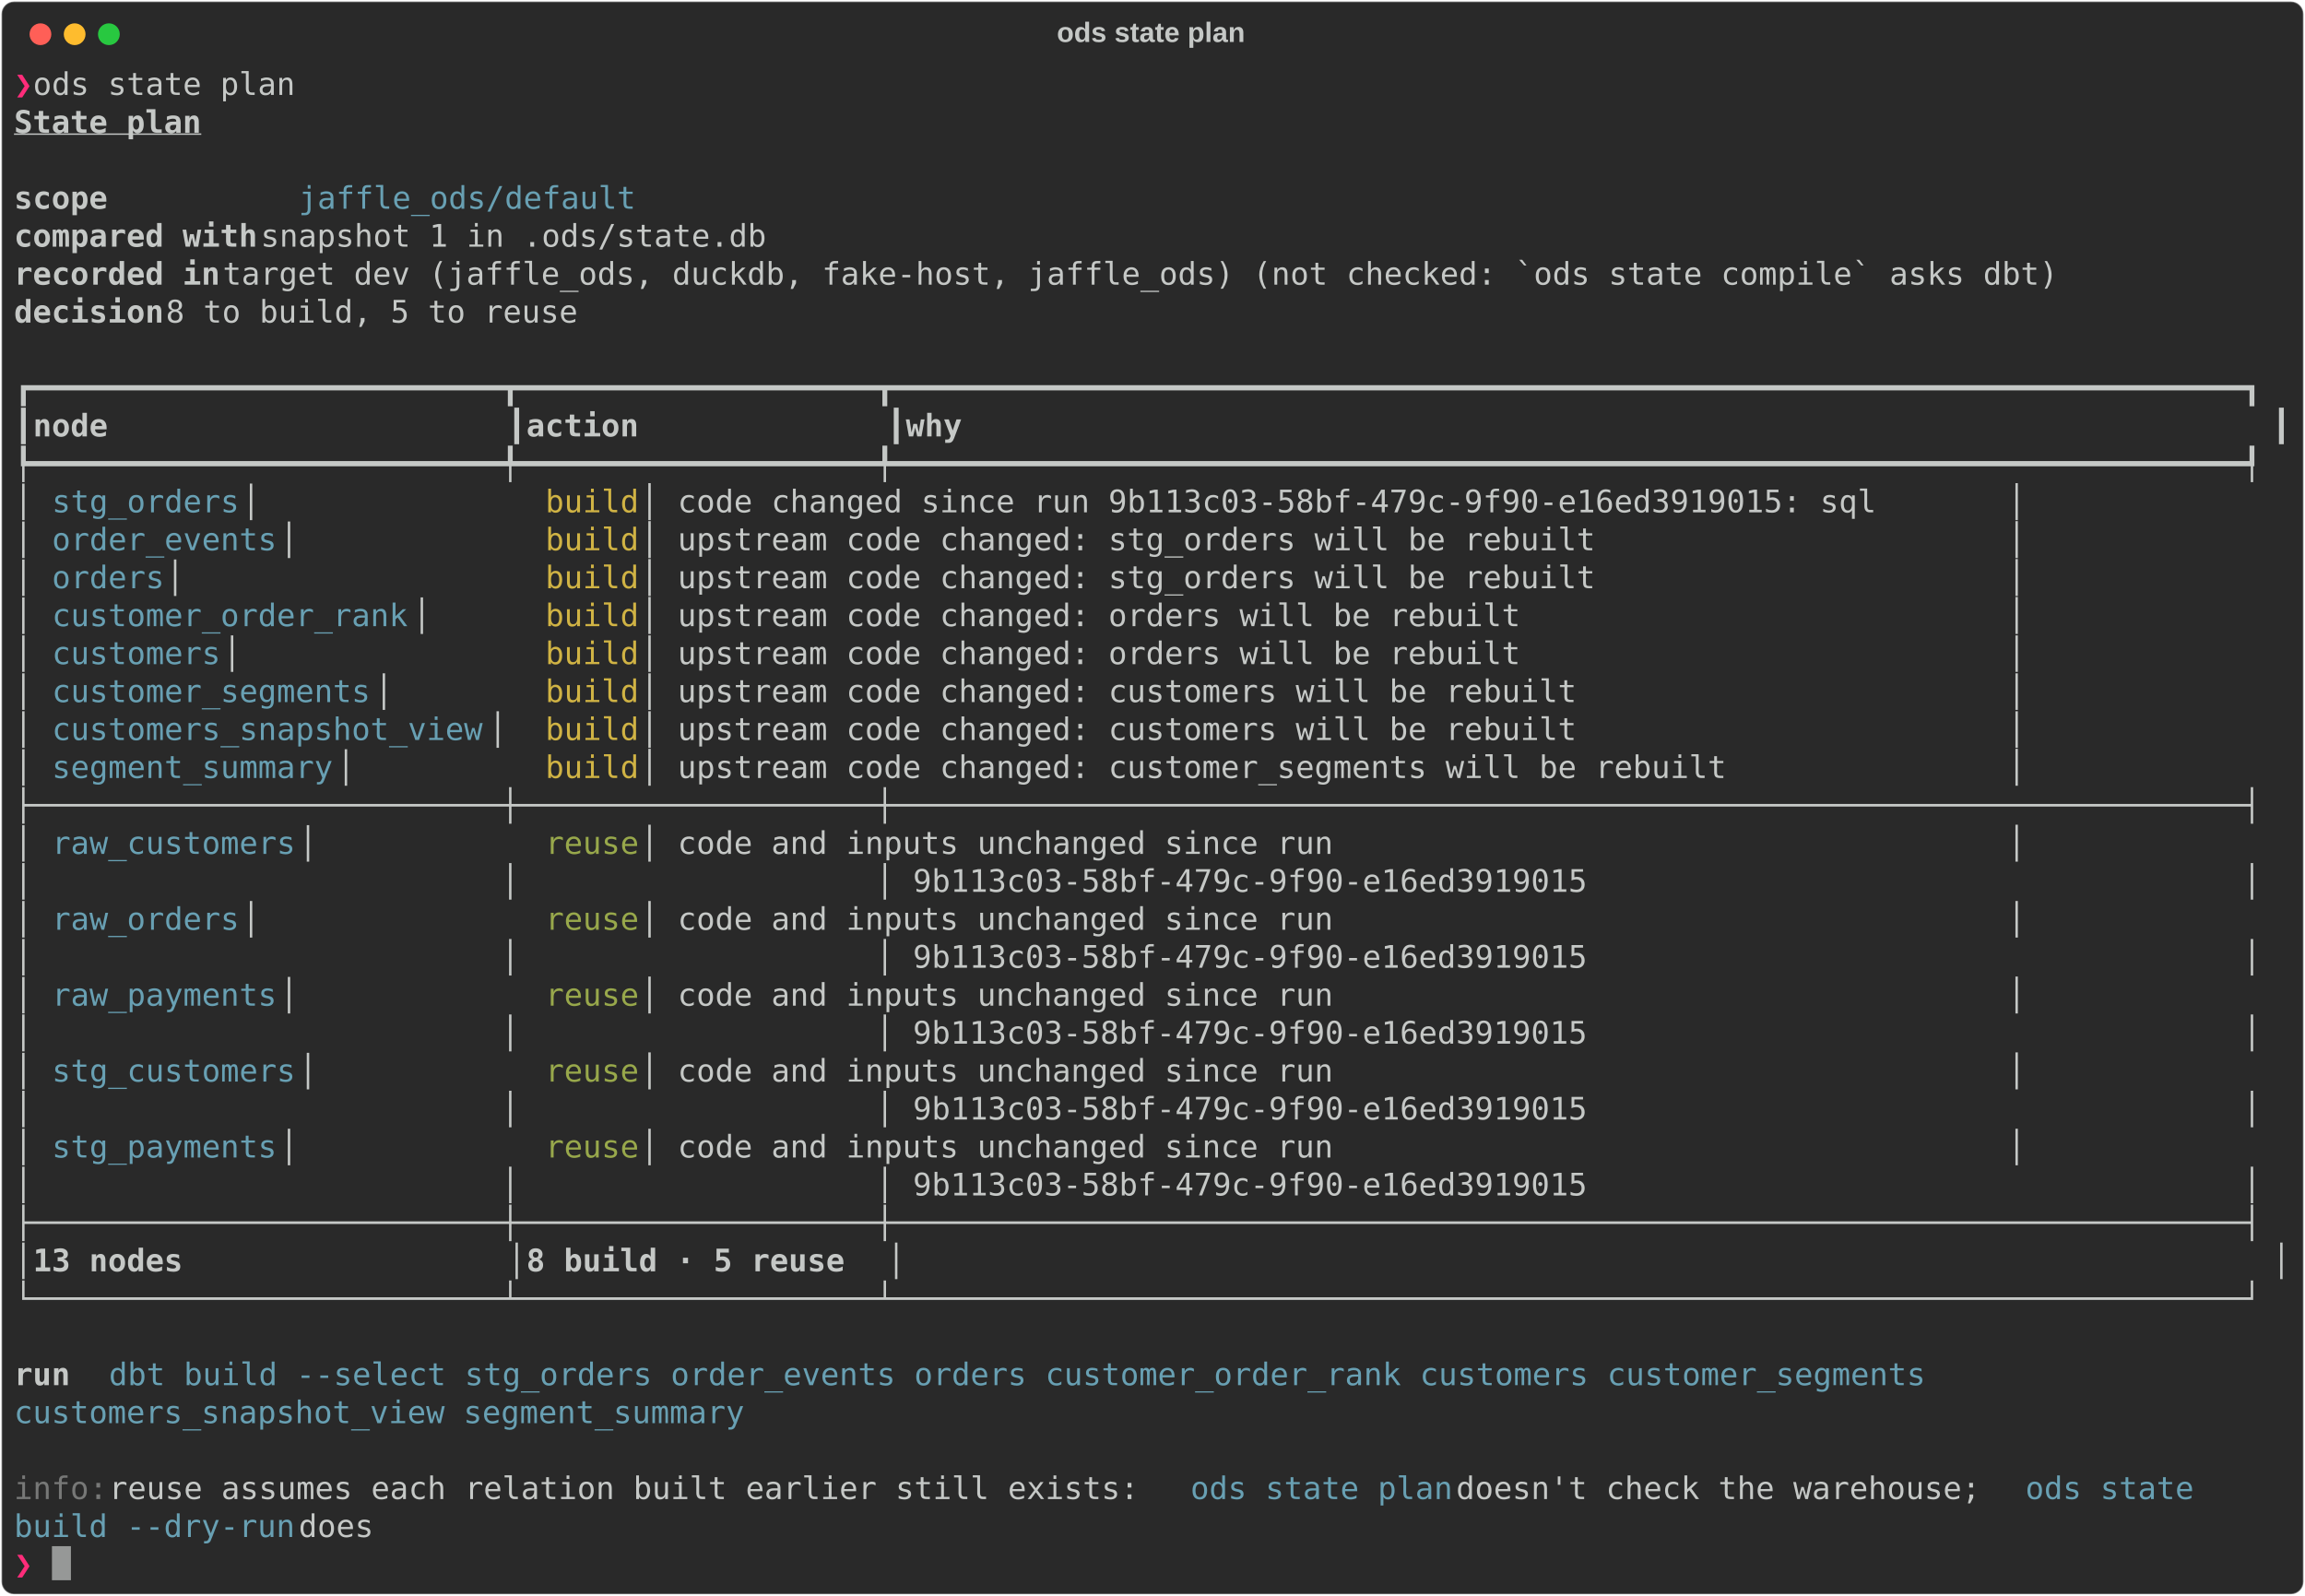
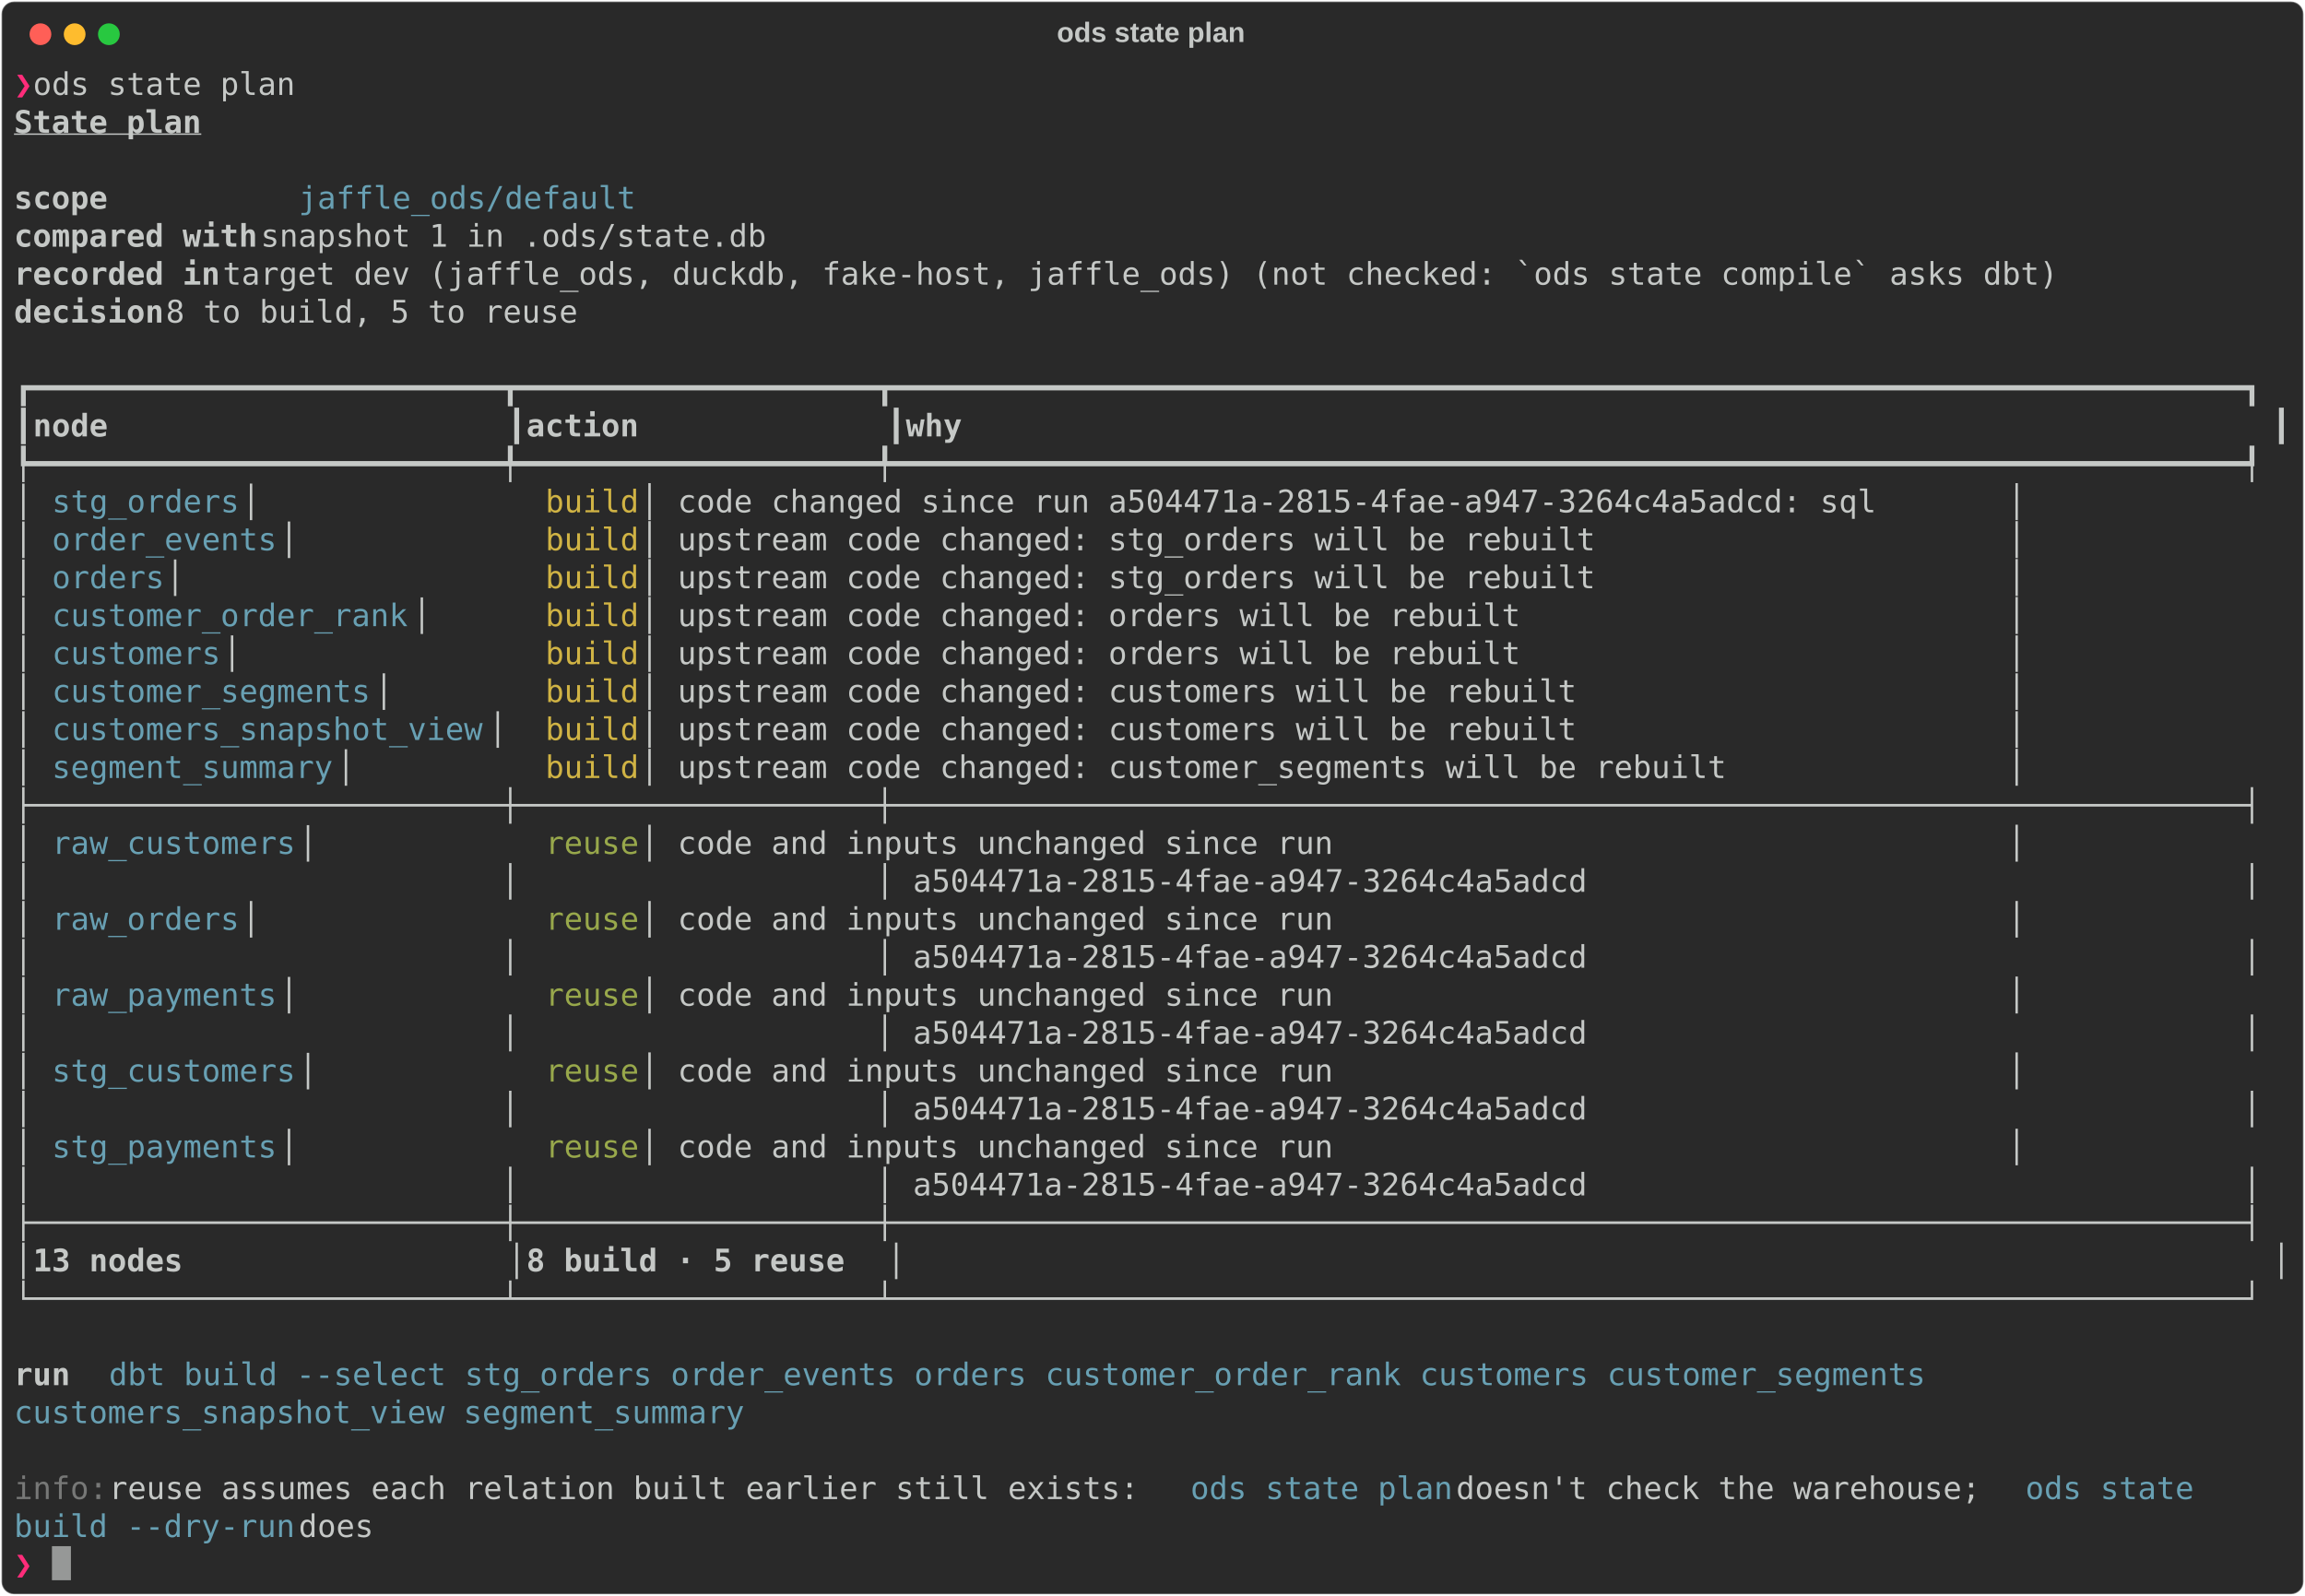
<svg xmlns="http://www.w3.org/2000/svg" class="rich-terminal" viewBox="0 0 1482 1026.0">
  <style>

    @font-face {
        font-family: "Fira Code";
        src: local("FiraCode-Regular"),
                url("https://cdnjs.cloudflare.com/ajax/libs/firacode/6.2.0/woff2/FiraCode-Regular.woff2") format("woff2"),
                url("https://cdnjs.cloudflare.com/ajax/libs/firacode/6.2.0/woff/FiraCode-Regular.woff") format("woff");
        font-style: normal;
        font-weight: 400;
    }
    @font-face {
        font-family: "Fira Code";
        src: local("FiraCode-Bold"),
                url("https://cdnjs.cloudflare.com/ajax/libs/firacode/6.2.0/woff2/FiraCode-Bold.woff2") format("woff2"),
                url("https://cdnjs.cloudflare.com/ajax/libs/firacode/6.2.0/woff/FiraCode-Bold.woff") format("woff");
        font-style: bold;
        font-weight: 700;
    }

    .rich-record-matrix {
        font-family: Fira Code, monospace;
        font-size: 20px;
        line-height: 24.4px;
        font-variant-east-asian: full-width;
    }

    .rich-record-title {
        font-size: 18px;
        font-weight: bold;
        font-family: arial;
    }

    .rich-record-r1 { fill: #ff2c7a;font-weight: bold }
.rich-record-r2 { fill: #c5c8c6 }
.rich-record-r3 { fill: #c5c8c6;font-weight: bold;text-decoration: underline; }
.rich-record-r4 { fill: #c5c8c6;font-weight: bold }
.rich-record-r5 { fill: #68a0b3 }
.rich-record-r6 { fill: #d0b344 }
.rich-record-r7 { fill: #98a84b }
.rich-record-r8 { fill: #777877 }
    </style>
  <defs>
    <clipPath id="rich-record-clip-terminal">
      <rect x="0" y="0" width="1463.0" height="975.0" />
    </clipPath>
    <clipPath id="rich-record-line-0">
      <rect x="0" y="1.5" width="1464" height="24.65" />
    </clipPath>
    <clipPath id="rich-record-line-1">
      <rect x="0" y="25.9" width="1464" height="24.65" />
    </clipPath>
    <clipPath id="rich-record-line-2">
      <rect x="0" y="50.3" width="1464" height="24.65" />
    </clipPath>
    <clipPath id="rich-record-line-3">
      <rect x="0" y="74.7" width="1464" height="24.65" />
    </clipPath>
    <clipPath id="rich-record-line-4">
      <rect x="0" y="99.1" width="1464" height="24.65" />
    </clipPath>
    <clipPath id="rich-record-line-5">
      <rect x="0" y="123.5" width="1464" height="24.65" />
    </clipPath>
    <clipPath id="rich-record-line-6">
      <rect x="0" y="147.9" width="1464" height="24.65" />
    </clipPath>
    <clipPath id="rich-record-line-7">
      <rect x="0" y="172.3" width="1464" height="24.65" />
    </clipPath>
    <clipPath id="rich-record-line-8">
      <rect x="0" y="196.7" width="1464" height="24.65" />
    </clipPath>
    <clipPath id="rich-record-line-9">
      <rect x="0" y="221.1" width="1464" height="24.65" />
    </clipPath>
    <clipPath id="rich-record-line-10">
      <rect x="0" y="245.5" width="1464" height="24.65" />
    </clipPath>
    <clipPath id="rich-record-line-11">
      <rect x="0" y="269.9" width="1464" height="24.65" />
    </clipPath>
    <clipPath id="rich-record-line-12">
      <rect x="0" y="294.3" width="1464" height="24.65" />
    </clipPath>
    <clipPath id="rich-record-line-13">
      <rect x="0" y="318.7" width="1464" height="24.65" />
    </clipPath>
    <clipPath id="rich-record-line-14">
      <rect x="0" y="343.1" width="1464" height="24.65" />
    </clipPath>
    <clipPath id="rich-record-line-15">
      <rect x="0" y="367.5" width="1464" height="24.65" />
    </clipPath>
    <clipPath id="rich-record-line-16">
      <rect x="0" y="391.9" width="1464" height="24.65" />
    </clipPath>
    <clipPath id="rich-record-line-17">
      <rect x="0" y="416.3" width="1464" height="24.65" />
    </clipPath>
    <clipPath id="rich-record-line-18">
      <rect x="0" y="440.7" width="1464" height="24.65" />
    </clipPath>
    <clipPath id="rich-record-line-19">
      <rect x="0" y="465.1" width="1464" height="24.65" />
    </clipPath>
    <clipPath id="rich-record-line-20">
      <rect x="0" y="489.5" width="1464" height="24.65" />
    </clipPath>
    <clipPath id="rich-record-line-21">
      <rect x="0" y="513.9" width="1464" height="24.65" />
    </clipPath>
    <clipPath id="rich-record-line-22">
      <rect x="0" y="538.3" width="1464" height="24.65" />
    </clipPath>
    <clipPath id="rich-record-line-23">
      <rect x="0" y="562.7" width="1464" height="24.65" />
    </clipPath>
    <clipPath id="rich-record-line-24">
      <rect x="0" y="587.1" width="1464" height="24.65" />
    </clipPath>
    <clipPath id="rich-record-line-25">
      <rect x="0" y="611.5" width="1464" height="24.65" />
    </clipPath>
    <clipPath id="rich-record-line-26">
      <rect x="0" y="635.9" width="1464" height="24.65" />
    </clipPath>
    <clipPath id="rich-record-line-27">
      <rect x="0" y="660.3" width="1464" height="24.65" />
    </clipPath>
    <clipPath id="rich-record-line-28">
      <rect x="0" y="684.7" width="1464" height="24.65" />
    </clipPath>
    <clipPath id="rich-record-line-29">
      <rect x="0" y="709.1" width="1464" height="24.65" />
    </clipPath>
    <clipPath id="rich-record-line-30">
      <rect x="0" y="733.5" width="1464" height="24.65" />
    </clipPath>
    <clipPath id="rich-record-line-31">
      <rect x="0" y="757.9" width="1464" height="24.65" />
    </clipPath>
    <clipPath id="rich-record-line-32">
      <rect x="0" y="782.3" width="1464" height="24.65" />
    </clipPath>
    <clipPath id="rich-record-line-33">
      <rect x="0" y="806.7" width="1464" height="24.65" />
    </clipPath>
    <clipPath id="rich-record-line-34">
      <rect x="0" y="831.1" width="1464" height="24.65" />
    </clipPath>
    <clipPath id="rich-record-line-35">
      <rect x="0" y="855.5" width="1464" height="24.65" />
    </clipPath>
    <clipPath id="rich-record-line-36">
      <rect x="0" y="879.9" width="1464" height="24.65" />
    </clipPath>
    <clipPath id="rich-record-line-37">
      <rect x="0" y="904.3" width="1464" height="24.65" />
    </clipPath>
    <clipPath id="rich-record-line-38">
      <rect x="0" y="928.7" width="1464" height="24.65" />
    </clipPath>
  </defs>
  <rect fill="#292929" stroke="rgba(255,255,255,0.35)" stroke-width="1" x="1" y="1" width="1480" height="1024" rx="8" />
  <text class="rich-record-title" fill="#c5c8c6" text-anchor="middle" x="740" y="27">ods state plan</text>
  <g transform="translate(26,22)">
    <circle cx="0" cy="0" r="7" fill="#ff5f57" />
    <circle cx="22" cy="0" r="7" fill="#febc2e" />
    <circle cx="44" cy="0" r="7" fill="#28c840" />
  </g>
  <g transform="translate(9, 41)" clip-path="url(#rich-record-clip-terminal)">
    <g class="rich-record-matrix">
      <text class="rich-record-r1" x="0" y="20" textLength="12.2" clip-path="url(#rich-record-line-0)">❯</text>
      <text class="rich-record-r2" x="12.2" y="20" textLength="1451.8" clip-path="url(#rich-record-line-0)"> ods state plan                                                                                                        </text>
      <text class="rich-record-r2" x="1464" y="20" textLength="12.2" clip-path="url(#rich-record-line-0)">
</text>
      <text class="rich-record-r3" x="0" y="44.4" textLength="122" clip-path="url(#rich-record-line-1)">State plan</text>
      <text class="rich-record-r2" x="1464" y="44.4" textLength="12.2" clip-path="url(#rich-record-line-1)">
</text>
      <text class="rich-record-r2" x="1464" y="68.8" textLength="12.2" clip-path="url(#rich-record-line-2)">
</text>
      <text class="rich-record-r4" x="0" y="93.2" textLength="61" clip-path="url(#rich-record-line-3)">scope</text>
      <text class="rich-record-r5" x="183" y="93.2" textLength="219.6" clip-path="url(#rich-record-line-3)">jaffle_ods/default</text>
      <text class="rich-record-r2" x="1464" y="93.2" textLength="12.2" clip-path="url(#rich-record-line-3)">
</text>
      <text class="rich-record-r4" x="0" y="117.6" textLength="158.6" clip-path="url(#rich-record-line-4)">compared with</text>
      <text class="rich-record-r2" x="158.6" y="117.6" textLength="1305.4" clip-path="url(#rich-record-line-4)">  snapshot 1 in .ods/state.db                                                                              </text>
      <text class="rich-record-r2" x="1464" y="117.6" textLength="12.2" clip-path="url(#rich-record-line-4)">
</text>
      <text class="rich-record-r4" x="0" y="142" textLength="134.2" clip-path="url(#rich-record-line-5)">recorded in</text>
      <text class="rich-record-r2" x="134.2" y="142" textLength="1329.8" clip-path="url(#rich-record-line-5)">    target dev (jaffle_ods, duckdb, fake-host, jaffle_ods) (not checked: `ods state compile` asks dbt)       </text>
      <text class="rich-record-r2" x="1464" y="142" textLength="12.2" clip-path="url(#rich-record-line-5)">
</text>
      <text class="rich-record-r4" x="0" y="166.4" textLength="97.6" clip-path="url(#rich-record-line-6)">decision</text>
      <text class="rich-record-r2" x="97.6" y="166.4" textLength="1366.4" clip-path="url(#rich-record-line-6)">       8 to build, 5 to reuse                                                                                   </text>
      <text class="rich-record-r2" x="1464" y="166.4" textLength="12.2" clip-path="url(#rich-record-line-6)">
</text>
      <text class="rich-record-r2" x="1464" y="190.8" textLength="12.2" clip-path="url(#rich-record-line-7)">
</text>
      <text class="rich-record-r2" x="0" y="215.2" textLength="1464" clip-path="url(#rich-record-line-8)">┏━━━━━━━━━━━━━━━━━━━━━━━━━┳━━━━━━━━━━━━━━━━━━━┳━━━━━━━━━━━━━━━━━━━━━━━━━━━━━━━━━━━━━━━━━━━━━━━━━━━━━━━━━━━━━━━━━━━━━━━━┓</text>
      <text class="rich-record-r2" x="1464" y="215.2" textLength="12.2" clip-path="url(#rich-record-line-8)">
</text>
      <text class="rich-record-r2" x="0" y="239.6" textLength="12.2" clip-path="url(#rich-record-line-9)">┃</text>
      <text class="rich-record-r4" x="12.2" y="239.6" textLength="305" clip-path="url(#rich-record-line-9)"> node                    </text>
      <text class="rich-record-r2" x="317.2" y="239.6" textLength="12.2" clip-path="url(#rich-record-line-9)">┃</text>
      <text class="rich-record-r4" x="329.4" y="239.6" textLength="231.8" clip-path="url(#rich-record-line-9)"> action            </text>
      <text class="rich-record-r2" x="561.2" y="239.6" textLength="12.2" clip-path="url(#rich-record-line-9)">┃</text>
      <text class="rich-record-r4" x="573.4" y="239.6" textLength="878.4" clip-path="url(#rich-record-line-9)"> why                                                                    </text>
      <text class="rich-record-r2" x="1451.8" y="239.6" textLength="12.2" clip-path="url(#rich-record-line-9)">┃</text>
      <text class="rich-record-r2" x="1464" y="239.6" textLength="12.2" clip-path="url(#rich-record-line-9)">
</text>
      <text class="rich-record-r2" x="0" y="264" textLength="1464" clip-path="url(#rich-record-line-10)">┡━━━━━━━━━━━━━━━━━━━━━━━━━╇━━━━━━━━━━━━━━━━━━━╇━━━━━━━━━━━━━━━━━━━━━━━━━━━━━━━━━━━━━━━━━━━━━━━━━━━━━━━━━━━━━━━━━━━━━━━━┩</text>
      <text class="rich-record-r2" x="1464" y="264" textLength="12.2" clip-path="url(#rich-record-line-10)">
</text>
      <text class="rich-record-r2" x="0" y="288.4" textLength="24.4" clip-path="url(#rich-record-line-11)">│ </text>
      <text class="rich-record-r5" x="24.4" y="288.4" textLength="122" clip-path="url(#rich-record-line-11)">stg_orders</text>
      <text class="rich-record-r2" x="146.4" y="288.4" textLength="195.2" clip-path="url(#rich-record-line-11)">              │ </text>
      <text class="rich-record-r6" x="341.6" y="288.4" textLength="61" clip-path="url(#rich-record-line-11)">build</text>
-       <text class="rich-record-r2" x="402.6" y="288.4" textLength="1061.4" clip-path="url(#rich-record-line-11)">             │ code changed since run 9b113c03-58bf-479c-9f90-e16ed3919015: sql       │</text>
+       <text class="rich-record-r2" x="402.6" y="288.4" textLength="1061.4" clip-path="url(#rich-record-line-11)">             │ code changed since run a504471a-2815-4fae-a947-3264c4a5adcd: sql       │</text>
      <text class="rich-record-r2" x="1464" y="288.4" textLength="12.2" clip-path="url(#rich-record-line-11)">
</text>
      <text class="rich-record-r2" x="0" y="312.8" textLength="24.4" clip-path="url(#rich-record-line-12)">│ </text>
      <text class="rich-record-r5" x="24.4" y="312.8" textLength="146.4" clip-path="url(#rich-record-line-12)">order_events</text>
      <text class="rich-record-r2" x="170.8" y="312.8" textLength="170.8" clip-path="url(#rich-record-line-12)">            │ </text>
      <text class="rich-record-r6" x="341.6" y="312.8" textLength="61" clip-path="url(#rich-record-line-12)">build</text>
      <text class="rich-record-r2" x="402.6" y="312.8" textLength="1061.4" clip-path="url(#rich-record-line-12)">             │ upstream code changed: stg_orders will be rebuilt                      │</text>
      <text class="rich-record-r2" x="1464" y="312.8" textLength="12.2" clip-path="url(#rich-record-line-12)">
</text>
      <text class="rich-record-r2" x="0" y="337.2" textLength="24.4" clip-path="url(#rich-record-line-13)">│ </text>
      <text class="rich-record-r5" x="24.4" y="337.2" textLength="73.2" clip-path="url(#rich-record-line-13)">orders</text>
      <text class="rich-record-r2" x="97.6" y="337.2" textLength="244" clip-path="url(#rich-record-line-13)">                  │ </text>
      <text class="rich-record-r6" x="341.6" y="337.2" textLength="61" clip-path="url(#rich-record-line-13)">build</text>
      <text class="rich-record-r2" x="402.6" y="337.2" textLength="1061.4" clip-path="url(#rich-record-line-13)">             │ upstream code changed: stg_orders will be rebuilt                      │</text>
      <text class="rich-record-r2" x="1464" y="337.2" textLength="12.2" clip-path="url(#rich-record-line-13)">
</text>
      <text class="rich-record-r2" x="0" y="361.6" textLength="24.4" clip-path="url(#rich-record-line-14)">│ </text>
      <text class="rich-record-r5" x="24.4" y="361.6" textLength="231.8" clip-path="url(#rich-record-line-14)">customer_order_rank</text>
      <text class="rich-record-r2" x="256.2" y="361.6" textLength="85.4" clip-path="url(#rich-record-line-14)">     │ </text>
      <text class="rich-record-r6" x="341.6" y="361.6" textLength="61" clip-path="url(#rich-record-line-14)">build</text>
      <text class="rich-record-r2" x="402.6" y="361.6" textLength="1061.4" clip-path="url(#rich-record-line-14)">             │ upstream code changed: orders will be rebuilt                          │</text>
      <text class="rich-record-r2" x="1464" y="361.6" textLength="12.2" clip-path="url(#rich-record-line-14)">
</text>
      <text class="rich-record-r2" x="0" y="386" textLength="24.4" clip-path="url(#rich-record-line-15)">│ </text>
      <text class="rich-record-r5" x="24.4" y="386" textLength="109.8" clip-path="url(#rich-record-line-15)">customers</text>
      <text class="rich-record-r2" x="134.2" y="386" textLength="207.4" clip-path="url(#rich-record-line-15)">               │ </text>
      <text class="rich-record-r6" x="341.6" y="386" textLength="61" clip-path="url(#rich-record-line-15)">build</text>
      <text class="rich-record-r2" x="402.6" y="386" textLength="1061.4" clip-path="url(#rich-record-line-15)">             │ upstream code changed: orders will be rebuilt                          │</text>
      <text class="rich-record-r2" x="1464" y="386" textLength="12.2" clip-path="url(#rich-record-line-15)">
</text>
      <text class="rich-record-r2" x="0" y="410.4" textLength="24.4" clip-path="url(#rich-record-line-16)">│ </text>
      <text class="rich-record-r5" x="24.4" y="410.4" textLength="207.4" clip-path="url(#rich-record-line-16)">customer_segments</text>
      <text class="rich-record-r2" x="231.8" y="410.4" textLength="109.8" clip-path="url(#rich-record-line-16)">       │ </text>
      <text class="rich-record-r6" x="341.6" y="410.4" textLength="61" clip-path="url(#rich-record-line-16)">build</text>
      <text class="rich-record-r2" x="402.6" y="410.4" textLength="1061.4" clip-path="url(#rich-record-line-16)">             │ upstream code changed: customers will be rebuilt                       │</text>
      <text class="rich-record-r2" x="1464" y="410.4" textLength="12.2" clip-path="url(#rich-record-line-16)">
</text>
      <text class="rich-record-r2" x="0" y="434.8" textLength="24.4" clip-path="url(#rich-record-line-17)">│ </text>
      <text class="rich-record-r5" x="24.4" y="434.8" textLength="280.6" clip-path="url(#rich-record-line-17)">customers_snapshot_view</text>
      <text class="rich-record-r2" x="305" y="434.8" textLength="36.6" clip-path="url(#rich-record-line-17)"> │ </text>
      <text class="rich-record-r6" x="341.6" y="434.8" textLength="61" clip-path="url(#rich-record-line-17)">build</text>
      <text class="rich-record-r2" x="402.6" y="434.8" textLength="1061.4" clip-path="url(#rich-record-line-17)">             │ upstream code changed: customers will be rebuilt                       │</text>
      <text class="rich-record-r2" x="1464" y="434.8" textLength="12.2" clip-path="url(#rich-record-line-17)">
</text>
      <text class="rich-record-r2" x="0" y="459.2" textLength="24.4" clip-path="url(#rich-record-line-18)">│ </text>
      <text class="rich-record-r5" x="24.4" y="459.2" textLength="183" clip-path="url(#rich-record-line-18)">segment_summary</text>
      <text class="rich-record-r2" x="207.4" y="459.2" textLength="134.2" clip-path="url(#rich-record-line-18)">         │ </text>
      <text class="rich-record-r6" x="341.6" y="459.2" textLength="61" clip-path="url(#rich-record-line-18)">build</text>
      <text class="rich-record-r2" x="402.6" y="459.2" textLength="1061.4" clip-path="url(#rich-record-line-18)">             │ upstream code changed: customer_segments will be rebuilt               │</text>
      <text class="rich-record-r2" x="1464" y="459.2" textLength="12.2" clip-path="url(#rich-record-line-18)">
</text>
      <text class="rich-record-r2" x="0" y="483.6" textLength="1464" clip-path="url(#rich-record-line-19)">├─────────────────────────┼───────────────────┼────────────────────────────────────────────────────────────────────────┤</text>
      <text class="rich-record-r2" x="1464" y="483.6" textLength="12.2" clip-path="url(#rich-record-line-19)">
</text>
      <text class="rich-record-r2" x="0" y="508" textLength="24.4" clip-path="url(#rich-record-line-20)">│ </text>
      <text class="rich-record-r5" x="24.4" y="508" textLength="158.6" clip-path="url(#rich-record-line-20)">raw_customers</text>
      <text class="rich-record-r2" x="183" y="508" textLength="158.6" clip-path="url(#rich-record-line-20)">           │ </text>
      <text class="rich-record-r7" x="341.6" y="508" textLength="61" clip-path="url(#rich-record-line-20)">reuse</text>
      <text class="rich-record-r2" x="402.6" y="508" textLength="1061.4" clip-path="url(#rich-record-line-20)">             │ code and inputs unchanged since run                                    │</text>
      <text class="rich-record-r2" x="1464" y="508" textLength="12.2" clip-path="url(#rich-record-line-20)">
</text>
-       <text class="rich-record-r2" x="0" y="532.4" textLength="1464" clip-path="url(#rich-record-line-21)">│                         │                   │ 9b113c03-58bf-479c-9f90-e16ed3919015                                   │</text>
+       <text class="rich-record-r2" x="0" y="532.4" textLength="1464" clip-path="url(#rich-record-line-21)">│                         │                   │ a504471a-2815-4fae-a947-3264c4a5adcd                                   │</text>
      <text class="rich-record-r2" x="1464" y="532.4" textLength="12.2" clip-path="url(#rich-record-line-21)">
</text>
      <text class="rich-record-r2" x="0" y="556.8" textLength="24.4" clip-path="url(#rich-record-line-22)">│ </text>
      <text class="rich-record-r5" x="24.4" y="556.8" textLength="122" clip-path="url(#rich-record-line-22)">raw_orders</text>
      <text class="rich-record-r2" x="146.4" y="556.8" textLength="195.2" clip-path="url(#rich-record-line-22)">              │ </text>
      <text class="rich-record-r7" x="341.6" y="556.8" textLength="61" clip-path="url(#rich-record-line-22)">reuse</text>
      <text class="rich-record-r2" x="402.6" y="556.8" textLength="1061.4" clip-path="url(#rich-record-line-22)">             │ code and inputs unchanged since run                                    │</text>
      <text class="rich-record-r2" x="1464" y="556.8" textLength="12.2" clip-path="url(#rich-record-line-22)">
</text>
-       <text class="rich-record-r2" x="0" y="581.2" textLength="1464" clip-path="url(#rich-record-line-23)">│                         │                   │ 9b113c03-58bf-479c-9f90-e16ed3919015                                   │</text>
+       <text class="rich-record-r2" x="0" y="581.2" textLength="1464" clip-path="url(#rich-record-line-23)">│                         │                   │ a504471a-2815-4fae-a947-3264c4a5adcd                                   │</text>
      <text class="rich-record-r2" x="1464" y="581.2" textLength="12.2" clip-path="url(#rich-record-line-23)">
</text>
      <text class="rich-record-r2" x="0" y="605.6" textLength="24.4" clip-path="url(#rich-record-line-24)">│ </text>
      <text class="rich-record-r5" x="24.4" y="605.6" textLength="146.4" clip-path="url(#rich-record-line-24)">raw_payments</text>
      <text class="rich-record-r2" x="170.8" y="605.6" textLength="170.8" clip-path="url(#rich-record-line-24)">            │ </text>
      <text class="rich-record-r7" x="341.6" y="605.6" textLength="61" clip-path="url(#rich-record-line-24)">reuse</text>
      <text class="rich-record-r2" x="402.6" y="605.6" textLength="1061.4" clip-path="url(#rich-record-line-24)">             │ code and inputs unchanged since run                                    │</text>
      <text class="rich-record-r2" x="1464" y="605.6" textLength="12.2" clip-path="url(#rich-record-line-24)">
</text>
-       <text class="rich-record-r2" x="0" y="630" textLength="1464" clip-path="url(#rich-record-line-25)">│                         │                   │ 9b113c03-58bf-479c-9f90-e16ed3919015                                   │</text>
+       <text class="rich-record-r2" x="0" y="630" textLength="1464" clip-path="url(#rich-record-line-25)">│                         │                   │ a504471a-2815-4fae-a947-3264c4a5adcd                                   │</text>
      <text class="rich-record-r2" x="1464" y="630" textLength="12.2" clip-path="url(#rich-record-line-25)">
</text>
      <text class="rich-record-r2" x="0" y="654.4" textLength="24.4" clip-path="url(#rich-record-line-26)">│ </text>
      <text class="rich-record-r5" x="24.4" y="654.4" textLength="158.6" clip-path="url(#rich-record-line-26)">stg_customers</text>
      <text class="rich-record-r2" x="183" y="654.4" textLength="158.6" clip-path="url(#rich-record-line-26)">           │ </text>
      <text class="rich-record-r7" x="341.6" y="654.4" textLength="61" clip-path="url(#rich-record-line-26)">reuse</text>
      <text class="rich-record-r2" x="402.6" y="654.4" textLength="1061.4" clip-path="url(#rich-record-line-26)">             │ code and inputs unchanged since run                                    │</text>
      <text class="rich-record-r2" x="1464" y="654.4" textLength="12.2" clip-path="url(#rich-record-line-26)">
</text>
-       <text class="rich-record-r2" x="0" y="678.8" textLength="1464" clip-path="url(#rich-record-line-27)">│                         │                   │ 9b113c03-58bf-479c-9f90-e16ed3919015                                   │</text>
+       <text class="rich-record-r2" x="0" y="678.8" textLength="1464" clip-path="url(#rich-record-line-27)">│                         │                   │ a504471a-2815-4fae-a947-3264c4a5adcd                                   │</text>
      <text class="rich-record-r2" x="1464" y="678.8" textLength="12.2" clip-path="url(#rich-record-line-27)">
</text>
      <text class="rich-record-r2" x="0" y="703.2" textLength="24.4" clip-path="url(#rich-record-line-28)">│ </text>
      <text class="rich-record-r5" x="24.4" y="703.2" textLength="146.4" clip-path="url(#rich-record-line-28)">stg_payments</text>
      <text class="rich-record-r2" x="170.8" y="703.2" textLength="170.8" clip-path="url(#rich-record-line-28)">            │ </text>
      <text class="rich-record-r7" x="341.6" y="703.2" textLength="61" clip-path="url(#rich-record-line-28)">reuse</text>
      <text class="rich-record-r2" x="402.6" y="703.2" textLength="1061.4" clip-path="url(#rich-record-line-28)">             │ code and inputs unchanged since run                                    │</text>
      <text class="rich-record-r2" x="1464" y="703.2" textLength="12.2" clip-path="url(#rich-record-line-28)">
</text>
-       <text class="rich-record-r2" x="0" y="727.6" textLength="1464" clip-path="url(#rich-record-line-29)">│                         │                   │ 9b113c03-58bf-479c-9f90-e16ed3919015                                   │</text>
+       <text class="rich-record-r2" x="0" y="727.6" textLength="1464" clip-path="url(#rich-record-line-29)">│                         │                   │ a504471a-2815-4fae-a947-3264c4a5adcd                                   │</text>
      <text class="rich-record-r2" x="1464" y="727.6" textLength="12.2" clip-path="url(#rich-record-line-29)">
</text>
      <text class="rich-record-r2" x="0" y="752" textLength="1464" clip-path="url(#rich-record-line-30)">├─────────────────────────┼───────────────────┼────────────────────────────────────────────────────────────────────────┤</text>
      <text class="rich-record-r2" x="1464" y="752" textLength="12.2" clip-path="url(#rich-record-line-30)">
</text>
      <text class="rich-record-r2" x="0" y="776.4" textLength="12.2" clip-path="url(#rich-record-line-31)">│</text>
      <text class="rich-record-r4" x="12.2" y="776.4" textLength="305" clip-path="url(#rich-record-line-31)"> 13 nodes                </text>
      <text class="rich-record-r2" x="317.2" y="776.4" textLength="12.2" clip-path="url(#rich-record-line-31)">│</text>
      <text class="rich-record-r4" x="329.4" y="776.4" textLength="231.8" clip-path="url(#rich-record-line-31)"> 8 build · 5 reuse </text>
      <text class="rich-record-r2" x="561.2" y="776.4" textLength="12.2" clip-path="url(#rich-record-line-31)">│</text>
      <text class="rich-record-r2" x="1451.8" y="776.4" textLength="12.2" clip-path="url(#rich-record-line-31)">│</text>
      <text class="rich-record-r2" x="1464" y="776.4" textLength="12.2" clip-path="url(#rich-record-line-31)">
</text>
      <text class="rich-record-r2" x="0" y="800.8" textLength="1464" clip-path="url(#rich-record-line-32)">└─────────────────────────┴───────────────────┴────────────────────────────────────────────────────────────────────────┘</text>
      <text class="rich-record-r2" x="1464" y="800.8" textLength="12.2" clip-path="url(#rich-record-line-32)">
</text>
      <text class="rich-record-r2" x="1464" y="825.2" textLength="12.2" clip-path="url(#rich-record-line-33)">
</text>
      <text class="rich-record-r4" x="0" y="849.6" textLength="36.6" clip-path="url(#rich-record-line-34)">run</text>
      <text class="rich-record-r5" x="61" y="849.6" textLength="1195.6" clip-path="url(#rich-record-line-34)">dbt build --select stg_orders order_events orders customer_order_rank customers customer_segments </text>
      <text class="rich-record-r2" x="1464" y="849.6" textLength="12.2" clip-path="url(#rich-record-line-34)">
</text>
      <text class="rich-record-r5" x="0" y="874" textLength="475.8" clip-path="url(#rich-record-line-35)">customers_snapshot_view segment_summary</text>
      <text class="rich-record-r2" x="1464" y="874" textLength="12.2" clip-path="url(#rich-record-line-35)">
</text>
      <text class="rich-record-r2" x="1464" y="898.4" textLength="12.2" clip-path="url(#rich-record-line-36)">
</text>
      <text class="rich-record-r8" x="0" y="922.8" textLength="61" clip-path="url(#rich-record-line-37)">info:</text>
      <text class="rich-record-r2" x="61" y="922.8" textLength="695.4" clip-path="url(#rich-record-line-37)"> reuse assumes each relation built earlier still exists: </text>
      <text class="rich-record-r5" x="756.4" y="922.8" textLength="170.8" clip-path="url(#rich-record-line-37)">ods state plan</text>
      <text class="rich-record-r2" x="927.2" y="922.8" textLength="366" clip-path="url(#rich-record-line-37)"> doesn't check the warehouse; </text>
      <text class="rich-record-r5" x="1293.2" y="922.8" textLength="122" clip-path="url(#rich-record-line-37)">ods state </text>
      <text class="rich-record-r2" x="1464" y="922.8" textLength="12.2" clip-path="url(#rich-record-line-37)">
</text>
      <text class="rich-record-r5" x="0" y="947.2" textLength="183" clip-path="url(#rich-record-line-38)">build --dry-run</text>
      <text class="rich-record-r2" x="183" y="947.2" textLength="1281" clip-path="url(#rich-record-line-38)"> does                                                                                                    </text>
      <text class="rich-record-r2" x="1464" y="947.2" textLength="12.2" clip-path="url(#rich-record-line-38)">
</text>
      <text class="rich-record-r1" x="0" y="971.6" textLength="12.2" clip-path="url(#rich-record-line-39)">❯</text>
      <rect x="24.4" y="953.1" width="12.2" height="24.65" fill="#c5c8c6" opacity="0.7" />
    </g>
  </g>
</svg>
